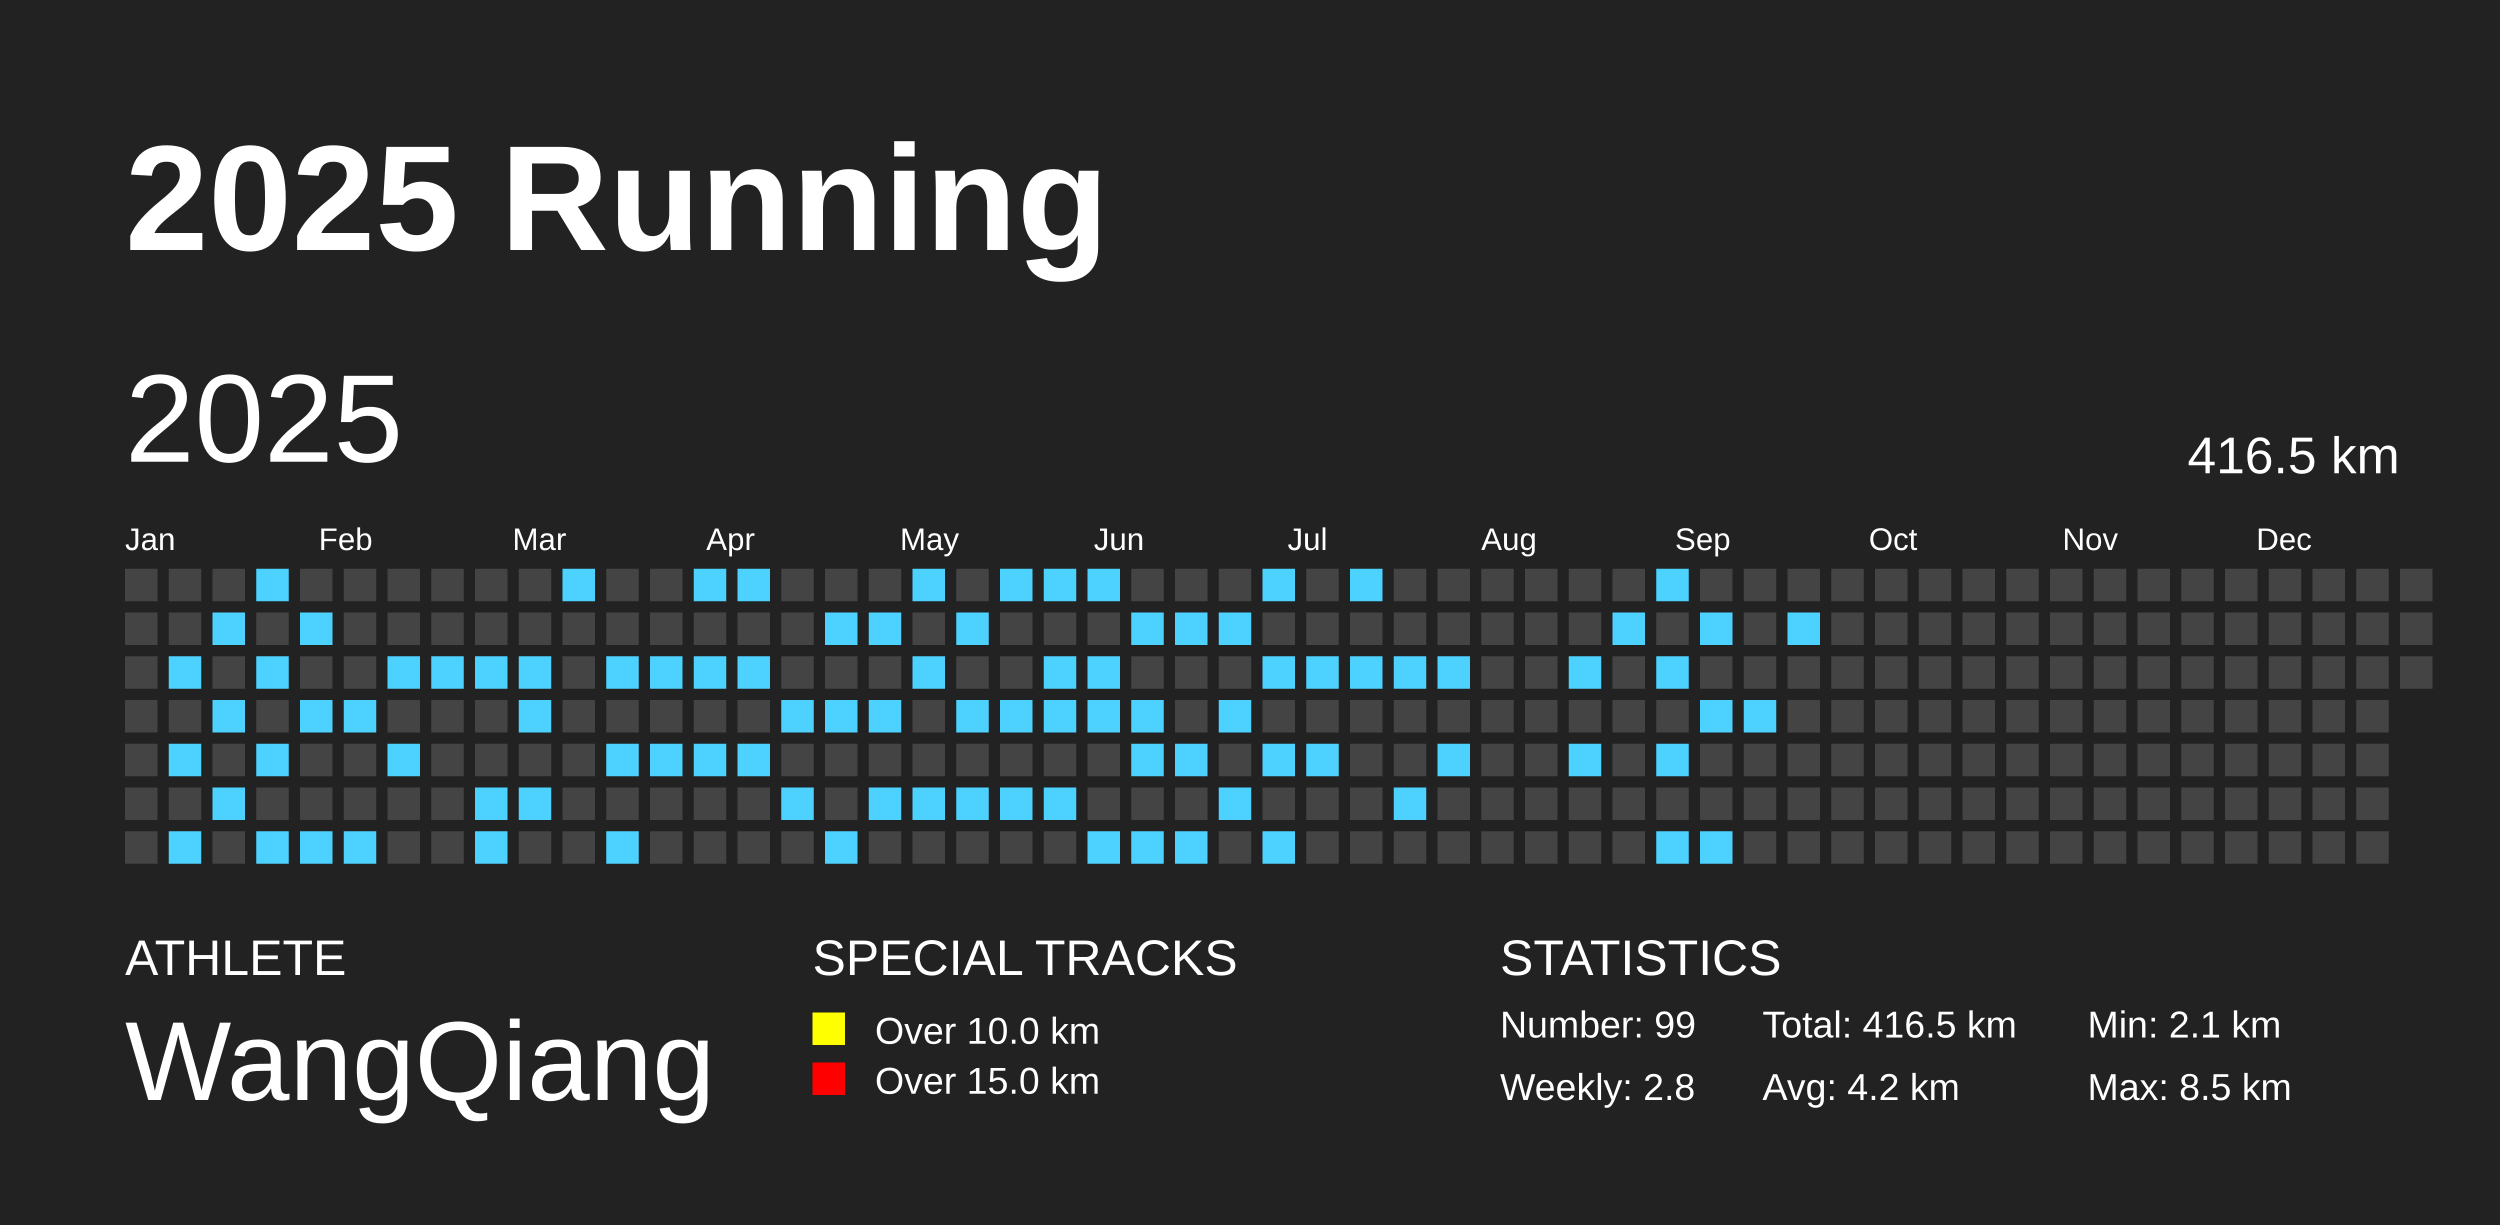
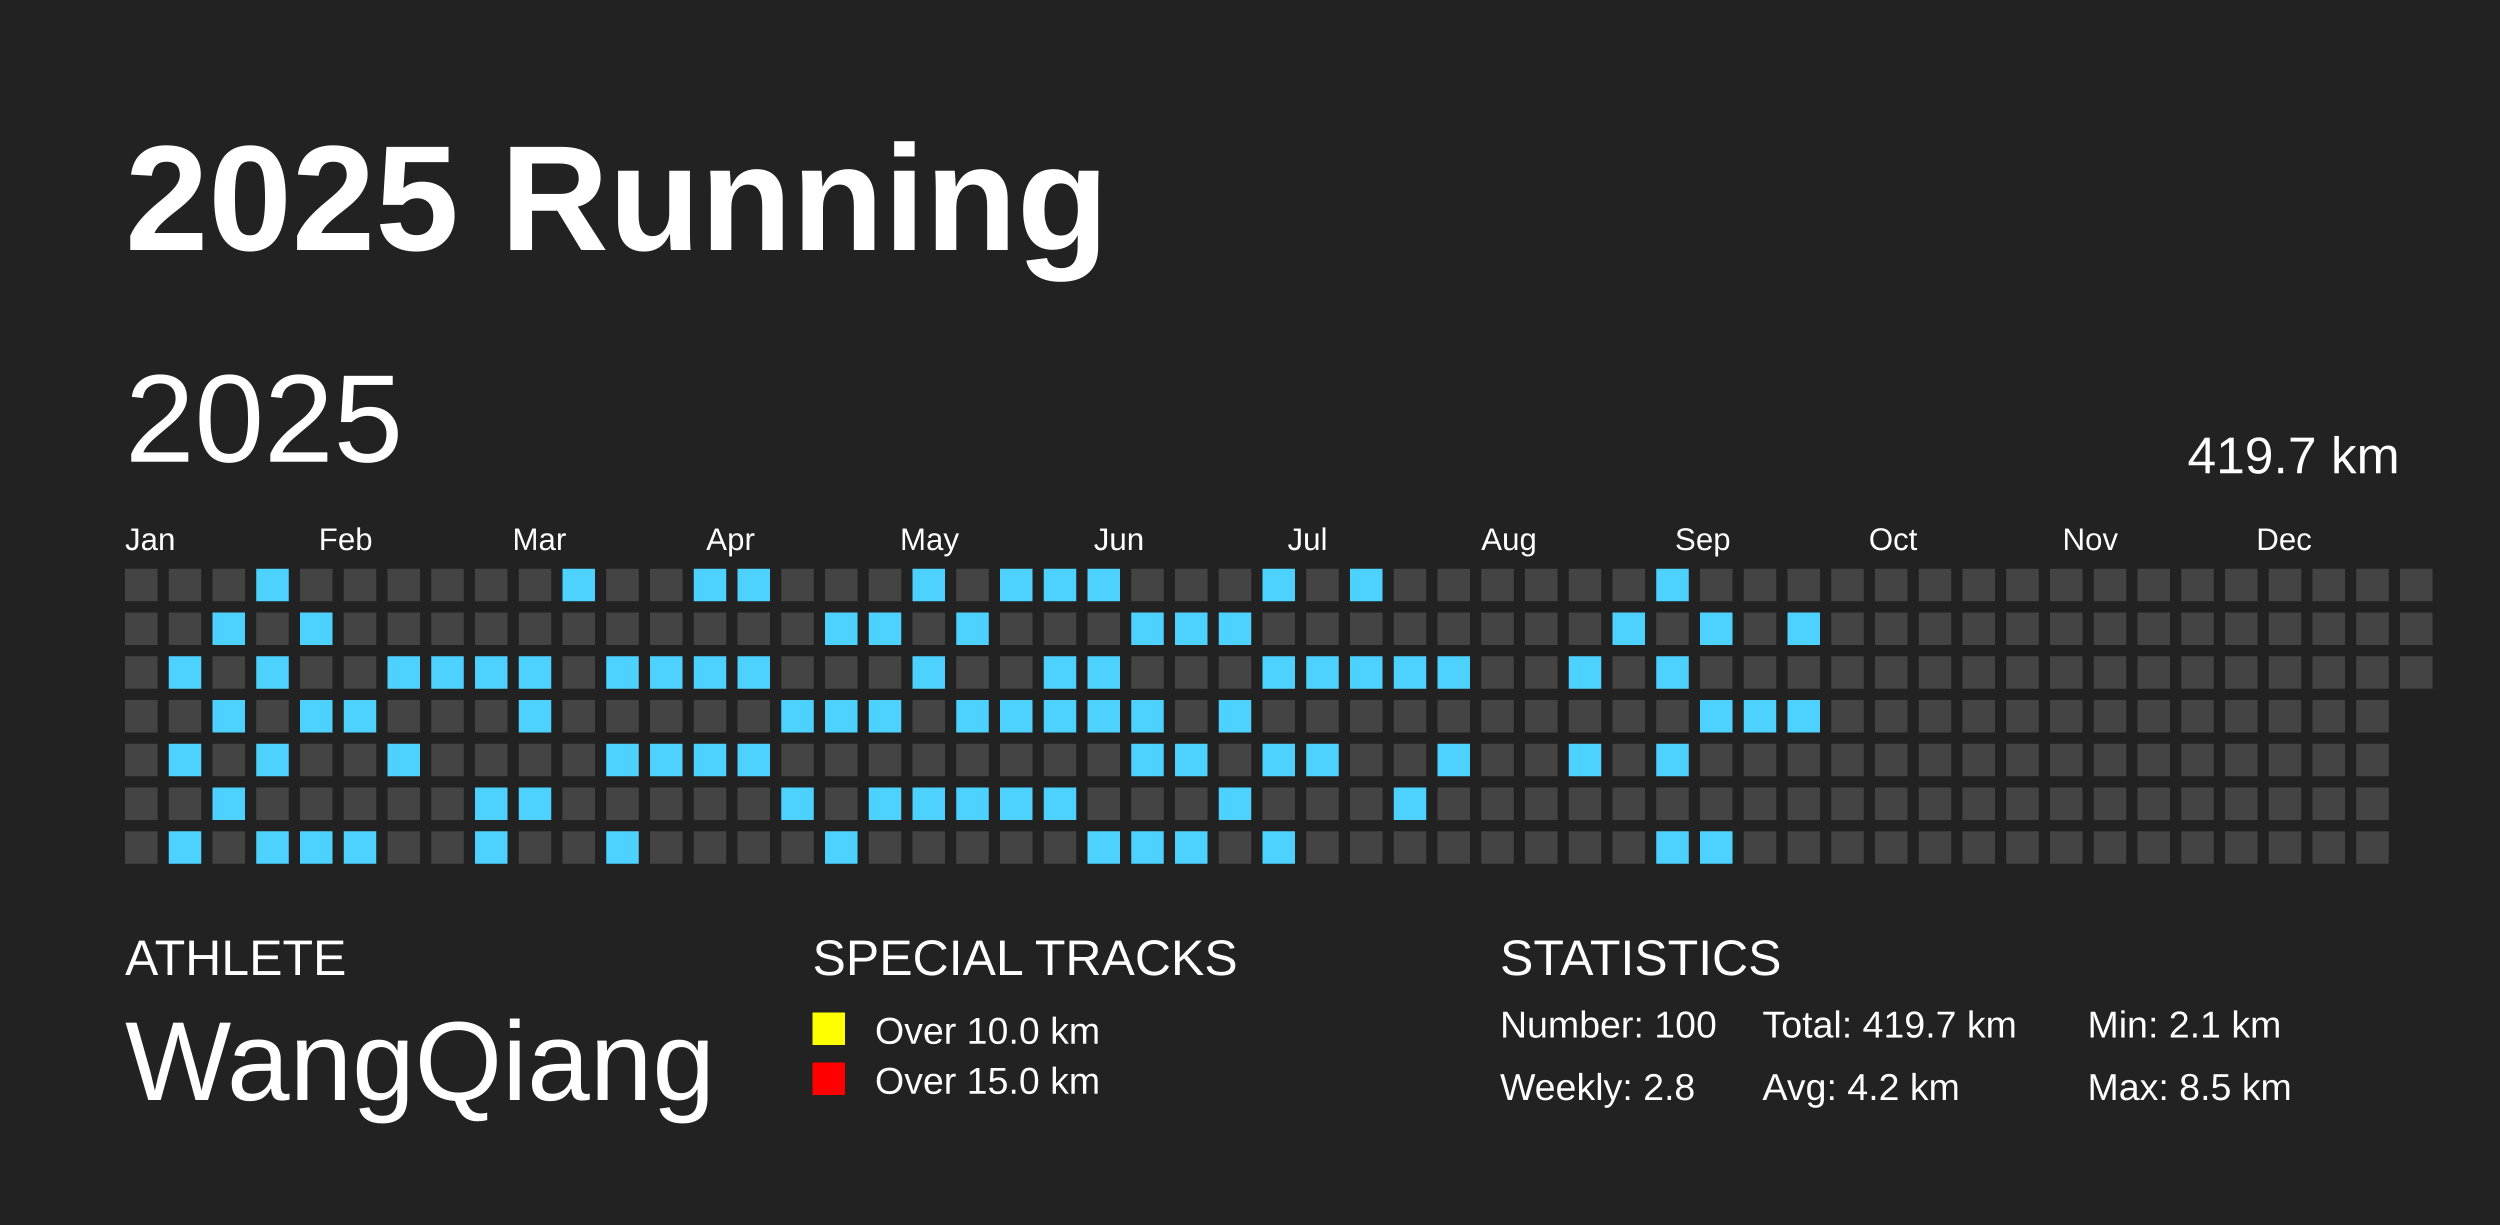
<svg xmlns="http://www.w3.org/2000/svg" baseProfile="full" height="98mm" version="1.1" viewBox="0,0,200,98" width="200mm">
  <defs />
  <rect fill="#222222" height="98" width="200" x="0" y="0" />
  <text fill="#FFFFFF" style="font-size:12px; font-family:Arial; font-weight:bold;" x="10" y="20">2025 Running</text>
  <text fill="#FFFFFF" style="font-size:4px; font-family:Arial" x="10" y="78">ATHLETE</text>
  <text fill="#FFFFFF" style="font-size:9px; font-family:Arial" x="10" y="88">WangQiang</text>
  <text fill="#FFFFFF" style="font-size:4px; font-family:Arial" x="65" y="78">SPECIAL TRACKS</text>
  <rect fill="yellow" height="2.6" width="2.6" x="65" y="81" />
  <text fill="#FFFFFF" style="font-size:3px; font-family:Arial" x="70" y="83.5">Over 10.0 km</text>
  <rect fill="red" height="2.6" width="2.6" x="65" y="85" />
  <text fill="#FFFFFF" style="font-size:3px; font-family:Arial" x="70" y="87.5">Over 15.0 km</text>
  <text fill="#FFFFFF" style="font-size:4px; font-family:Arial" x="120" y="78">STATISTICS</text>
-   <text fill="#FFFFFF" style="font-size:3px; font-family:Arial" x="120" y="83">Number: 99</text>
+   <text fill="#FFFFFF" style="font-size:3px; font-family:Arial" x="120" y="83">Number: 100</text>
  <text fill="#FFFFFF" style="font-size:3px; font-family:Arial" x="120" y="88">Weekly: 2.8</text>
-   <text fill="#FFFFFF" style="font-size:3px; font-family:Arial" x="141" y="83">Total: 416.5 km</text>
+   <text fill="#FFFFFF" style="font-size:3px; font-family:Arial" x="141" y="83">Total: 419.7 km</text>
  <text fill="#FFFFFF" style="font-size:3px; font-family:Arial" x="141" y="88">Avg: 4.2 km</text>
  <text fill="#FFFFFF" style="font-size:3px; font-family:Arial" x="167" y="83">Min: 2.1 km</text>
  <text fill="#FFFFFF" style="font-size:3px; font-family:Arial" x="167" y="88">Max: 8.5 km</text>
  <text dominant-baseline="hanging" fill="#FFFFFF" style="font-size:10.0px; font-family:Arial;" x="10" y="30">2025</text>
-   <text dominant-baseline="hanging" fill="#FFFFFF" style="font-size:4.125px; font-family:Arial;" x="175" y="35">416.5 km</text>
+   <text dominant-baseline="hanging" fill="#FFFFFF" style="font-size:4.125px; font-family:Arial;" x="175" y="35">419.7 km</text>
  <text fill="#FFFFFF" style="font-size:2.5px; font-family:Arial" x="10.0" y="44">Jan</text>
  <text fill="#FFFFFF" style="font-size:2.5px; font-family:Arial" x="25.5" y="44">Feb</text>
  <text fill="#FFFFFF" style="font-size:2.5px; font-family:Arial" x="41.0" y="44">Mar</text>
  <text fill="#FFFFFF" style="font-size:2.5px; font-family:Arial" x="56.5" y="44">Apr</text>
  <text fill="#FFFFFF" style="font-size:2.5px; font-family:Arial" x="72.0" y="44">May</text>
  <text fill="#FFFFFF" style="font-size:2.5px; font-family:Arial" x="87.5" y="44">Jun</text>
  <text fill="#FFFFFF" style="font-size:2.5px; font-family:Arial" x="103.0" y="44">Jul</text>
  <text fill="#FFFFFF" style="font-size:2.5px; font-family:Arial" x="118.5" y="44">Aug</text>
  <text fill="#FFFFFF" style="font-size:2.5px; font-family:Arial" x="134.0" y="44">Sep</text>
  <text fill="#FFFFFF" style="font-size:2.5px; font-family:Arial" x="149.5" y="44">Oct</text>
  <text fill="#FFFFFF" style="font-size:2.5px; font-family:Arial" x="165.0" y="44">Nov</text>
  <text fill="#FFFFFF" style="font-size:2.5px; font-family:Arial" x="180.5" y="44">Dec</text>
  <rect fill="#444444" height="2.6" width="2.6" x="10.0" y="45.5" />
  <rect fill="#444444" height="2.6" width="2.6" x="10.0" y="49.0" />
  <rect fill="#444444" height="2.6" width="2.6" x="10.0" y="52.5" />
  <rect fill="#444444" height="2.6" width="2.6" x="10.0" y="56.0" />
  <rect fill="#444444" height="2.6" width="2.6" x="10.0" y="59.5" />
  <rect fill="#444444" height="2.6" width="2.6" x="10.0" y="63.0" />
  <rect fill="#444444" height="2.6" width="2.6" x="10.0" y="66.5" />
  <rect fill="#444444" height="2.6" width="2.6" x="13.5" y="45.5" />
  <rect fill="#444444" height="2.6" width="2.6" x="13.5" y="49.0" />
  <rect fill="#4DD2FF" height="2.6" width="2.6" x="13.5" y="52.5" />
  <rect fill="#444444" height="2.6" width="2.6" x="13.5" y="56.0" />
  <rect fill="#4DD2FF" height="2.6" width="2.6" x="13.5" y="59.5" />
  <rect fill="#444444" height="2.6" width="2.6" x="13.5" y="63.0" />
  <rect fill="#4DD2FF" height="2.6" width="2.6" x="13.5" y="66.5" />
  <rect fill="#444444" height="2.6" width="2.6" x="17.0" y="45.5" />
  <rect fill="#4DD2FF" height="2.6" width="2.6" x="17.0" y="49.0" />
  <rect fill="#444444" height="2.6" width="2.6" x="17.0" y="52.5" />
  <rect fill="#4DD2FF" height="2.6" width="2.6" x="17.0" y="56.0" />
  <rect fill="#444444" height="2.6" width="2.6" x="17.0" y="59.5" />
  <rect fill="#4DD2FF" height="2.6" width="2.6" x="17.0" y="63.0" />
  <rect fill="#444444" height="2.6" width="2.6" x="17.0" y="66.5" />
  <rect fill="#4DD2FF" height="2.6" width="2.6" x="20.5" y="45.5" />
  <rect fill="#444444" height="2.6" width="2.6" x="20.5" y="49.0" />
  <rect fill="#4DD2FF" height="2.6" width="2.6" x="20.5" y="52.5" />
  <rect fill="#444444" height="2.6" width="2.6" x="20.5" y="56.0" />
  <rect fill="#4DD2FF" height="2.6" width="2.6" x="20.5" y="59.5" />
  <rect fill="#444444" height="2.6" width="2.6" x="20.5" y="63.0" />
  <rect fill="#4DD2FF" height="2.6" width="2.6" x="20.5" y="66.5" />
  <rect fill="#444444" height="2.6" width="2.6" x="24.0" y="45.5" />
  <rect fill="#4DD2FF" height="2.6" width="2.6" x="24.0" y="49.0" />
  <rect fill="#444444" height="2.6" width="2.6" x="24.0" y="52.5" />
  <rect fill="#4DD2FF" height="2.6" width="2.6" x="24.0" y="56.0" />
  <rect fill="#444444" height="2.6" width="2.6" x="24.0" y="59.5" />
  <rect fill="#444444" height="2.6" width="2.6" x="24.0" y="63.0" />
  <rect fill="#4DD2FF" height="2.6" width="2.6" x="24.0" y="66.5" />
  <rect fill="#444444" height="2.6" width="2.6" x="27.5" y="45.5" />
  <rect fill="#444444" height="2.6" width="2.6" x="27.5" y="49.0" />
  <rect fill="#444444" height="2.6" width="2.6" x="27.5" y="52.5" />
  <rect fill="#4DD2FF" height="2.6" width="2.6" x="27.5" y="56.0" />
  <rect fill="#444444" height="2.6" width="2.6" x="27.5" y="59.5" />
  <rect fill="#444444" height="2.6" width="2.6" x="27.5" y="63.0" />
  <rect fill="#4DD2FF" height="2.6" width="2.6" x="27.5" y="66.5" />
  <rect fill="#444444" height="2.6" width="2.6" x="31.0" y="45.5" />
  <rect fill="#444444" height="2.6" width="2.6" x="31.0" y="49.0" />
  <rect fill="#4DD2FF" height="2.6" width="2.6" x="31.0" y="52.5" />
  <rect fill="#444444" height="2.6" width="2.6" x="31.0" y="56.0" />
  <rect fill="#4DD2FF" height="2.6" width="2.6" x="31.0" y="59.5" />
  <rect fill="#444444" height="2.6" width="2.6" x="31.0" y="63.0" />
  <rect fill="#444444" height="2.6" width="2.6" x="31.0" y="66.5" />
  <rect fill="#444444" height="2.6" width="2.6" x="34.5" y="45.5" />
  <rect fill="#444444" height="2.6" width="2.6" x="34.5" y="49.0" />
  <rect fill="#4DD2FF" height="2.6" width="2.6" x="34.5" y="52.5" />
  <rect fill="#444444" height="2.6" width="2.6" x="34.5" y="56.0" />
  <rect fill="#444444" height="2.6" width="2.6" x="34.5" y="59.5" />
  <rect fill="#444444" height="2.6" width="2.6" x="34.5" y="63.0" />
  <rect fill="#444444" height="2.6" width="2.6" x="34.5" y="66.5" />
  <rect fill="#444444" height="2.6" width="2.6" x="38.0" y="45.5" />
  <rect fill="#444444" height="2.6" width="2.6" x="38.0" y="49.0" />
  <rect fill="#4DD2FF" height="2.6" width="2.6" x="38.0" y="52.5" />
  <rect fill="#444444" height="2.6" width="2.6" x="38.0" y="56.0" />
  <rect fill="#444444" height="2.6" width="2.6" x="38.0" y="59.5" />
  <rect fill="#4DD2FF" height="2.6" width="2.6" x="38.0" y="63.0" />
  <rect fill="#4DD2FF" height="2.6" width="2.6" x="38.0" y="66.5" />
  <rect fill="#444444" height="2.6" width="2.6" x="41.5" y="45.5" />
  <rect fill="#444444" height="2.6" width="2.6" x="41.5" y="49.0" />
  <rect fill="#4DD2FF" height="2.6" width="2.6" x="41.5" y="52.5" />
  <rect fill="#4DD2FF" height="2.6" width="2.6" x="41.5" y="56.0" />
  <rect fill="#444444" height="2.6" width="2.6" x="41.5" y="59.5" />
  <rect fill="#4DD2FF" height="2.6" width="2.6" x="41.5" y="63.0" />
  <rect fill="#444444" height="2.6" width="2.6" x="41.5" y="66.5" />
  <rect fill="#4DD2FF" height="2.6" width="2.6" x="45.0" y="45.5" />
  <rect fill="#444444" height="2.6" width="2.6" x="45.0" y="49.0" />
  <rect fill="#444444" height="2.6" width="2.6" x="45.0" y="52.5" />
  <rect fill="#444444" height="2.6" width="2.6" x="45.0" y="56.0" />
  <rect fill="#444444" height="2.6" width="2.6" x="45.0" y="59.5" />
  <rect fill="#444444" height="2.6" width="2.6" x="45.0" y="63.0" />
  <rect fill="#444444" height="2.6" width="2.6" x="45.0" y="66.5" />
  <rect fill="#444444" height="2.6" width="2.6" x="48.5" y="45.5" />
  <rect fill="#444444" height="2.6" width="2.6" x="48.5" y="49.0" />
  <rect fill="#4DD2FF" height="2.6" width="2.6" x="48.5" y="52.5" />
  <rect fill="#444444" height="2.6" width="2.6" x="48.5" y="56.0" />
  <rect fill="#4DD2FF" height="2.6" width="2.6" x="48.5" y="59.5" />
  <rect fill="#444444" height="2.6" width="2.6" x="48.5" y="63.0" />
  <rect fill="#4DD2FF" height="2.6" width="2.6" x="48.5" y="66.5" />
  <rect fill="#444444" height="2.6" width="2.6" x="52.0" y="45.5" />
  <rect fill="#444444" height="2.6" width="2.6" x="52.0" y="49.0" />
  <rect fill="#4DD2FF" height="2.6" width="2.6" x="52.0" y="52.5" />
  <rect fill="#444444" height="2.6" width="2.6" x="52.0" y="56.0" />
  <rect fill="#4DD2FF" height="2.6" width="2.6" x="52.0" y="59.5" />
  <rect fill="#444444" height="2.6" width="2.6" x="52.0" y="63.0" />
  <rect fill="#444444" height="2.6" width="2.6" x="52.0" y="66.5" />
  <rect fill="#4DD2FF" height="2.6" width="2.6" x="55.5" y="45.5" />
  <rect fill="#444444" height="2.6" width="2.6" x="55.5" y="49.0" />
  <rect fill="#4DD2FF" height="2.6" width="2.6" x="55.5" y="52.5" />
  <rect fill="#444444" height="2.6" width="2.6" x="55.5" y="56.0" />
  <rect fill="#4DD2FF" height="2.6" width="2.6" x="55.5" y="59.5" />
  <rect fill="#444444" height="2.6" width="2.6" x="55.5" y="63.0" />
  <rect fill="#444444" height="2.6" width="2.6" x="55.5" y="66.5" />
  <rect fill="#4DD2FF" height="2.6" width="2.6" x="59.0" y="45.5" />
  <rect fill="#444444" height="2.6" width="2.6" x="59.0" y="49.0" />
  <rect fill="#4DD2FF" height="2.6" width="2.6" x="59.0" y="52.5" />
  <rect fill="#444444" height="2.6" width="2.6" x="59.0" y="56.0" />
  <rect fill="#4DD2FF" height="2.6" width="2.6" x="59.0" y="59.5" />
  <rect fill="#444444" height="2.6" width="2.6" x="59.0" y="63.0" />
  <rect fill="#444444" height="2.6" width="2.6" x="59.0" y="66.5" />
  <rect fill="#444444" height="2.6" width="2.6" x="62.5" y="45.5" />
  <rect fill="#444444" height="2.6" width="2.6" x="62.5" y="49.0" />
  <rect fill="#444444" height="2.6" width="2.6" x="62.5" y="52.5" />
  <rect fill="#4DD2FF" height="2.6" width="2.6" x="62.5" y="56.0" />
  <rect fill="#444444" height="2.6" width="2.6" x="62.5" y="59.5" />
  <rect fill="#4DD2FF" height="2.6" width="2.6" x="62.5" y="63.0" />
  <rect fill="#444444" height="2.6" width="2.6" x="62.5" y="66.5" />
  <rect fill="#444444" height="2.6" width="2.6" x="66.0" y="45.5" />
  <rect fill="#4DD2FF" height="2.6" width="2.6" x="66.0" y="49.0" />
  <rect fill="#444444" height="2.6" width="2.6" x="66.0" y="52.5" />
  <rect fill="#4DD2FF" height="2.6" width="2.6" x="66.0" y="56.0" />
  <rect fill="#444444" height="2.6" width="2.6" x="66.0" y="59.5" />
  <rect fill="#444444" height="2.6" width="2.6" x="66.0" y="63.0" />
  <rect fill="#4DD2FF" height="2.6" width="2.6" x="66.0" y="66.5" />
  <rect fill="#444444" height="2.6" width="2.6" x="69.5" y="45.5" />
  <rect fill="#4DD2FF" height="2.6" width="2.6" x="69.5" y="49.0" />
  <rect fill="#444444" height="2.6" width="2.6" x="69.5" y="52.5" />
  <rect fill="#4DD2FF" height="2.6" width="2.6" x="69.5" y="56.0" />
  <rect fill="#444444" height="2.6" width="2.6" x="69.5" y="59.5" />
  <rect fill="#4DD2FF" height="2.6" width="2.6" x="69.5" y="63.0" />
  <rect fill="#444444" height="2.6" width="2.6" x="69.5" y="66.5" />
  <rect fill="#4DD2FF" height="2.6" width="2.6" x="73.0" y="45.5" />
  <rect fill="#444444" height="2.6" width="2.6" x="73.0" y="49.0" />
  <rect fill="#4DD2FF" height="2.6" width="2.6" x="73.0" y="52.5" />
  <rect fill="#444444" height="2.6" width="2.6" x="73.0" y="56.0" />
  <rect fill="#444444" height="2.6" width="2.6" x="73.0" y="59.5" />
  <rect fill="#4DD2FF" height="2.6" width="2.6" x="73.0" y="63.0" />
  <rect fill="#444444" height="2.6" width="2.6" x="73.0" y="66.5" />
  <rect fill="#444444" height="2.6" width="2.6" x="76.5" y="45.5" />
  <rect fill="#4DD2FF" height="2.6" width="2.6" x="76.5" y="49.0" />
  <rect fill="#444444" height="2.6" width="2.6" x="76.5" y="52.5" />
  <rect fill="#4DD2FF" height="2.6" width="2.6" x="76.5" y="56.0" />
  <rect fill="#444444" height="2.6" width="2.6" x="76.5" y="59.5" />
  <rect fill="#4DD2FF" height="2.6" width="2.6" x="76.5" y="63.0" />
  <rect fill="#444444" height="2.6" width="2.6" x="76.5" y="66.5" />
  <rect fill="#4DD2FF" height="2.6" width="2.6" x="80.0" y="45.5" />
  <rect fill="#444444" height="2.6" width="2.6" x="80.0" y="49.0" />
  <rect fill="#444444" height="2.6" width="2.6" x="80.0" y="52.5" />
  <rect fill="#4DD2FF" height="2.6" width="2.6" x="80.0" y="56.0" />
  <rect fill="#444444" height="2.6" width="2.6" x="80.0" y="59.5" />
  <rect fill="#4DD2FF" height="2.6" width="2.6" x="80.0" y="63.0" />
  <rect fill="#444444" height="2.6" width="2.6" x="80.0" y="66.5" />
  <rect fill="#4DD2FF" height="2.6" width="2.6" x="83.5" y="45.5" />
  <rect fill="#444444" height="2.6" width="2.6" x="83.5" y="49.0" />
  <rect fill="#4DD2FF" height="2.6" width="2.6" x="83.5" y="52.5" />
  <rect fill="#4DD2FF" height="2.6" width="2.6" x="83.5" y="56.0" />
  <rect fill="#444444" height="2.6" width="2.6" x="83.5" y="59.5" />
  <rect fill="#4DD2FF" height="2.6" width="2.6" x="83.5" y="63.0" />
  <rect fill="#444444" height="2.6" width="2.6" x="83.5" y="66.5" />
  <rect fill="#4DD2FF" height="2.6" width="2.6" x="87.0" y="45.5" />
  <rect fill="#444444" height="2.6" width="2.6" x="87.0" y="49.0" />
  <rect fill="#4DD2FF" height="2.6" width="2.6" x="87.0" y="52.5" />
  <rect fill="#4DD2FF" height="2.6" width="2.6" x="87.0" y="56.0" />
  <rect fill="#444444" height="2.6" width="2.6" x="87.0" y="59.5" />
  <rect fill="#444444" height="2.6" width="2.6" x="87.0" y="63.0" />
  <rect fill="#4DD2FF" height="2.6" width="2.6" x="87.0" y="66.5" />
  <rect fill="#444444" height="2.6" width="2.6" x="90.5" y="45.5" />
  <rect fill="#4DD2FF" height="2.6" width="2.6" x="90.5" y="49.0" />
  <rect fill="#444444" height="2.6" width="2.6" x="90.5" y="52.5" />
  <rect fill="#4DD2FF" height="2.6" width="2.6" x="90.5" y="56.0" />
  <rect fill="#4DD2FF" height="2.6" width="2.6" x="90.5" y="59.5" />
  <rect fill="#444444" height="2.6" width="2.6" x="90.5" y="63.0" />
  <rect fill="#4DD2FF" height="2.6" width="2.6" x="90.5" y="66.5" />
  <rect fill="#444444" height="2.6" width="2.6" x="94.0" y="45.5" />
  <rect fill="#4DD2FF" height="2.6" width="2.6" x="94.0" y="49.0" />
  <rect fill="#444444" height="2.6" width="2.6" x="94.0" y="52.5" />
  <rect fill="#444444" height="2.6" width="2.6" x="94.0" y="56.0" />
  <rect fill="#4DD2FF" height="2.6" width="2.6" x="94.0" y="59.5" />
  <rect fill="#444444" height="2.6" width="2.6" x="94.0" y="63.0" />
  <rect fill="#4DD2FF" height="2.6" width="2.6" x="94.0" y="66.5" />
  <rect fill="#444444" height="2.6" width="2.6" x="97.5" y="45.5" />
  <rect fill="#4DD2FF" height="2.6" width="2.6" x="97.5" y="49.0" />
  <rect fill="#444444" height="2.6" width="2.6" x="97.5" y="52.5" />
  <rect fill="#4DD2FF" height="2.6" width="2.6" x="97.5" y="56.0" />
  <rect fill="#444444" height="2.6" width="2.6" x="97.5" y="59.5" />
  <rect fill="#4DD2FF" height="2.6" width="2.6" x="97.5" y="63.0" />
  <rect fill="#444444" height="2.6" width="2.6" x="97.5" y="66.5" />
  <rect fill="#4DD2FF" height="2.6" width="2.6" x="101.0" y="45.5" />
  <rect fill="#444444" height="2.6" width="2.6" x="101.0" y="49.0" />
  <rect fill="#4DD2FF" height="2.6" width="2.6" x="101.0" y="52.5" />
  <rect fill="#444444" height="2.6" width="2.6" x="101.0" y="56.0" />
  <rect fill="#4DD2FF" height="2.6" width="2.6" x="101.0" y="59.5" />
  <rect fill="#444444" height="2.6" width="2.6" x="101.0" y="63.0" />
  <rect fill="#4DD2FF" height="2.6" width="2.6" x="101.0" y="66.5" />
  <rect fill="#444444" height="2.6" width="2.6" x="104.5" y="45.5" />
  <rect fill="#444444" height="2.6" width="2.6" x="104.5" y="49.0" />
  <rect fill="#4DD2FF" height="2.6" width="2.6" x="104.5" y="52.5" />
  <rect fill="#444444" height="2.6" width="2.6" x="104.5" y="56.0" />
  <rect fill="#4DD2FF" height="2.6" width="2.6" x="104.5" y="59.5" />
  <rect fill="#444444" height="2.6" width="2.6" x="104.5" y="63.0" />
  <rect fill="#444444" height="2.6" width="2.6" x="104.5" y="66.5" />
  <rect fill="#4DD2FF" height="2.6" width="2.6" x="108.0" y="45.5" />
  <rect fill="#444444" height="2.6" width="2.6" x="108.0" y="49.0" />
  <rect fill="#4DD2FF" height="2.6" width="2.6" x="108.0" y="52.5" />
  <rect fill="#444444" height="2.6" width="2.6" x="108.0" y="56.0" />
  <rect fill="#444444" height="2.6" width="2.6" x="108.0" y="59.5" />
  <rect fill="#444444" height="2.6" width="2.6" x="108.0" y="63.0" />
  <rect fill="#444444" height="2.6" width="2.6" x="108.0" y="66.5" />
  <rect fill="#444444" height="2.6" width="2.6" x="111.5" y="45.5" />
  <rect fill="#444444" height="2.6" width="2.6" x="111.5" y="49.0" />
  <rect fill="#4DD2FF" height="2.6" width="2.6" x="111.5" y="52.5" />
  <rect fill="#444444" height="2.6" width="2.6" x="111.5" y="56.0" />
  <rect fill="#444444" height="2.6" width="2.6" x="111.5" y="59.5" />
  <rect fill="#4DD2FF" height="2.6" width="2.6" x="111.5" y="63.0" />
  <rect fill="#444444" height="2.6" width="2.6" x="111.5" y="66.5" />
  <rect fill="#444444" height="2.6" width="2.6" x="115.0" y="45.5" />
  <rect fill="#444444" height="2.6" width="2.6" x="115.0" y="49.0" />
  <rect fill="#4DD2FF" height="2.6" width="2.6" x="115.0" y="52.5" />
  <rect fill="#444444" height="2.6" width="2.6" x="115.0" y="56.0" />
  <rect fill="#4DD2FF" height="2.6" width="2.6" x="115.0" y="59.5" />
  <rect fill="#444444" height="2.6" width="2.6" x="115.0" y="63.0" />
  <rect fill="#444444" height="2.6" width="2.6" x="115.0" y="66.5" />
  <rect fill="#444444" height="2.6" width="2.6" x="118.5" y="45.5" />
  <rect fill="#444444" height="2.6" width="2.6" x="118.5" y="49.0" />
  <rect fill="#444444" height="2.6" width="2.6" x="118.5" y="52.5" />
  <rect fill="#444444" height="2.6" width="2.6" x="118.5" y="56.0" />
  <rect fill="#444444" height="2.6" width="2.6" x="118.5" y="59.5" />
  <rect fill="#444444" height="2.6" width="2.6" x="118.5" y="63.0" />
  <rect fill="#444444" height="2.6" width="2.6" x="118.5" y="66.5" />
  <rect fill="#444444" height="2.6" width="2.6" x="122.0" y="45.5" />
  <rect fill="#444444" height="2.6" width="2.6" x="122.0" y="49.0" />
  <rect fill="#444444" height="2.6" width="2.6" x="122.0" y="52.5" />
  <rect fill="#444444" height="2.6" width="2.6" x="122.0" y="56.0" />
  <rect fill="#444444" height="2.6" width="2.6" x="122.0" y="59.5" />
  <rect fill="#444444" height="2.6" width="2.6" x="122.0" y="63.0" />
  <rect fill="#444444" height="2.6" width="2.6" x="122.0" y="66.5" />
  <rect fill="#444444" height="2.6" width="2.6" x="125.5" y="45.5" />
  <rect fill="#444444" height="2.6" width="2.6" x="125.5" y="49.0" />
  <rect fill="#4DD2FF" height="2.6" width="2.6" x="125.5" y="52.5" />
  <rect fill="#444444" height="2.6" width="2.6" x="125.5" y="56.0" />
  <rect fill="#4DD2FF" height="2.6" width="2.6" x="125.5" y="59.5" />
  <rect fill="#444444" height="2.6" width="2.6" x="125.5" y="63.0" />
  <rect fill="#444444" height="2.6" width="2.6" x="125.5" y="66.5" />
  <rect fill="#444444" height="2.6" width="2.6" x="129.0" y="45.5" />
  <rect fill="#4DD2FF" height="2.6" width="2.6" x="129.0" y="49.0" />
  <rect fill="#444444" height="2.6" width="2.6" x="129.0" y="52.5" />
  <rect fill="#444444" height="2.6" width="2.6" x="129.0" y="56.0" />
  <rect fill="#444444" height="2.6" width="2.6" x="129.0" y="59.5" />
  <rect fill="#444444" height="2.6" width="2.6" x="129.0" y="63.0" />
  <rect fill="#444444" height="2.6" width="2.6" x="129.0" y="66.5" />
  <rect fill="#4DD2FF" height="2.6" width="2.6" x="132.5" y="45.5" />
  <rect fill="#444444" height="2.6" width="2.6" x="132.5" y="49.0" />
  <rect fill="#4DD2FF" height="2.6" width="2.6" x="132.5" y="52.5" />
  <rect fill="#444444" height="2.6" width="2.6" x="132.5" y="56.0" />
  <rect fill="#4DD2FF" height="2.6" width="2.6" x="132.5" y="59.5" />
  <rect fill="#444444" height="2.6" width="2.6" x="132.5" y="63.0" />
  <rect fill="#4DD2FF" height="2.6" width="2.6" x="132.5" y="66.5" />
  <rect fill="#444444" height="2.6" width="2.6" x="136.0" y="45.5" />
  <rect fill="#4DD2FF" height="2.6" width="2.6" x="136.0" y="49.0" />
  <rect fill="#444444" height="2.6" width="2.6" x="136.0" y="52.5" />
  <rect fill="#4DD2FF" height="2.6" width="2.6" x="136.0" y="56.0" />
  <rect fill="#444444" height="2.6" width="2.6" x="136.0" y="59.5" />
  <rect fill="#444444" height="2.6" width="2.6" x="136.0" y="63.0" />
  <rect fill="#4DD2FF" height="2.6" width="2.6" x="136.0" y="66.5" />
  <rect fill="#444444" height="2.6" width="2.6" x="139.5" y="45.5" />
  <rect fill="#444444" height="2.6" width="2.6" x="139.5" y="49.0" />
  <rect fill="#444444" height="2.6" width="2.6" x="139.5" y="52.5" />
  <rect fill="#4DD2FF" height="2.6" width="2.6" x="139.5" y="56.0" />
  <rect fill="#444444" height="2.6" width="2.6" x="139.5" y="59.5" />
  <rect fill="#444444" height="2.6" width="2.6" x="139.5" y="63.0" />
  <rect fill="#444444" height="2.6" width="2.6" x="139.5" y="66.5" />
  <rect fill="#444444" height="2.6" width="2.6" x="143.0" y="45.5" />
  <rect fill="#4DD2FF" height="2.6" width="2.6" x="143.0" y="49.0" />
  <rect fill="#444444" height="2.6" width="2.6" x="143.0" y="52.5" />
-   <rect fill="#444444" height="2.6" width="2.6" x="143.0" y="56.0" />
+   <rect fill="#4DD2FF" height="2.6" width="2.6" x="143.0" y="56.0" />
  <rect fill="#444444" height="2.6" width="2.6" x="143.0" y="59.5" />
  <rect fill="#444444" height="2.6" width="2.6" x="143.0" y="63.0" />
  <rect fill="#444444" height="2.6" width="2.6" x="143.0" y="66.5" />
  <rect fill="#444444" height="2.6" width="2.6" x="146.5" y="45.5" />
  <rect fill="#444444" height="2.6" width="2.6" x="146.5" y="49.0" />
  <rect fill="#444444" height="2.6" width="2.6" x="146.5" y="52.5" />
  <rect fill="#444444" height="2.6" width="2.6" x="146.5" y="56.0" />
  <rect fill="#444444" height="2.6" width="2.6" x="146.5" y="59.5" />
  <rect fill="#444444" height="2.6" width="2.6" x="146.5" y="63.0" />
  <rect fill="#444444" height="2.6" width="2.6" x="146.5" y="66.5" />
  <rect fill="#444444" height="2.6" width="2.6" x="150.0" y="45.5" />
  <rect fill="#444444" height="2.6" width="2.6" x="150.0" y="49.0" />
  <rect fill="#444444" height="2.6" width="2.6" x="150.0" y="52.5" />
  <rect fill="#444444" height="2.6" width="2.6" x="150.0" y="56.0" />
  <rect fill="#444444" height="2.6" width="2.6" x="150.0" y="59.5" />
  <rect fill="#444444" height="2.6" width="2.6" x="150.0" y="63.0" />
  <rect fill="#444444" height="2.6" width="2.6" x="150.0" y="66.5" />
  <rect fill="#444444" height="2.6" width="2.6" x="153.5" y="45.5" />
  <rect fill="#444444" height="2.6" width="2.6" x="153.5" y="49.0" />
  <rect fill="#444444" height="2.6" width="2.6" x="153.5" y="52.5" />
  <rect fill="#444444" height="2.6" width="2.6" x="153.5" y="56.0" />
  <rect fill="#444444" height="2.6" width="2.6" x="153.5" y="59.5" />
  <rect fill="#444444" height="2.6" width="2.6" x="153.5" y="63.0" />
  <rect fill="#444444" height="2.6" width="2.6" x="153.5" y="66.5" />
  <rect fill="#444444" height="2.6" width="2.6" x="157.0" y="45.5" />
  <rect fill="#444444" height="2.6" width="2.6" x="157.0" y="49.0" />
  <rect fill="#444444" height="2.6" width="2.6" x="157.0" y="52.5" />
  <rect fill="#444444" height="2.6" width="2.6" x="157.0" y="56.0" />
  <rect fill="#444444" height="2.6" width="2.6" x="157.0" y="59.5" />
  <rect fill="#444444" height="2.6" width="2.6" x="157.0" y="63.0" />
  <rect fill="#444444" height="2.6" width="2.6" x="157.0" y="66.5" />
  <rect fill="#444444" height="2.6" width="2.6" x="160.5" y="45.5" />
  <rect fill="#444444" height="2.6" width="2.6" x="160.5" y="49.0" />
  <rect fill="#444444" height="2.6" width="2.6" x="160.5" y="52.5" />
  <rect fill="#444444" height="2.6" width="2.6" x="160.5" y="56.0" />
  <rect fill="#444444" height="2.6" width="2.6" x="160.5" y="59.5" />
  <rect fill="#444444" height="2.6" width="2.6" x="160.5" y="63.0" />
  <rect fill="#444444" height="2.6" width="2.6" x="160.5" y="66.5" />
  <rect fill="#444444" height="2.6" width="2.6" x="164.0" y="45.5" />
  <rect fill="#444444" height="2.6" width="2.6" x="164.0" y="49.0" />
  <rect fill="#444444" height="2.6" width="2.6" x="164.0" y="52.5" />
  <rect fill="#444444" height="2.6" width="2.6" x="164.0" y="56.0" />
  <rect fill="#444444" height="2.6" width="2.6" x="164.0" y="59.5" />
  <rect fill="#444444" height="2.6" width="2.6" x="164.0" y="63.0" />
  <rect fill="#444444" height="2.6" width="2.6" x="164.0" y="66.5" />
  <rect fill="#444444" height="2.6" width="2.6" x="167.5" y="45.5" />
  <rect fill="#444444" height="2.6" width="2.6" x="167.5" y="49.0" />
  <rect fill="#444444" height="2.6" width="2.6" x="167.5" y="52.5" />
  <rect fill="#444444" height="2.6" width="2.6" x="167.5" y="56.0" />
  <rect fill="#444444" height="2.6" width="2.6" x="167.5" y="59.5" />
  <rect fill="#444444" height="2.6" width="2.6" x="167.5" y="63.0" />
  <rect fill="#444444" height="2.6" width="2.6" x="167.5" y="66.5" />
  <rect fill="#444444" height="2.6" width="2.6" x="171.0" y="45.5" />
  <rect fill="#444444" height="2.6" width="2.6" x="171.0" y="49.0" />
  <rect fill="#444444" height="2.6" width="2.6" x="171.0" y="52.5" />
  <rect fill="#444444" height="2.6" width="2.6" x="171.0" y="56.0" />
  <rect fill="#444444" height="2.6" width="2.6" x="171.0" y="59.5" />
  <rect fill="#444444" height="2.6" width="2.6" x="171.0" y="63.0" />
  <rect fill="#444444" height="2.6" width="2.6" x="171.0" y="66.5" />
  <rect fill="#444444" height="2.6" width="2.6" x="174.5" y="45.5" />
  <rect fill="#444444" height="2.6" width="2.6" x="174.5" y="49.0" />
  <rect fill="#444444" height="2.6" width="2.6" x="174.5" y="52.5" />
  <rect fill="#444444" height="2.6" width="2.6" x="174.5" y="56.0" />
  <rect fill="#444444" height="2.6" width="2.6" x="174.5" y="59.5" />
  <rect fill="#444444" height="2.6" width="2.6" x="174.5" y="63.0" />
  <rect fill="#444444" height="2.6" width="2.6" x="174.5" y="66.5" />
  <rect fill="#444444" height="2.6" width="2.6" x="178.0" y="45.5" />
  <rect fill="#444444" height="2.6" width="2.6" x="178.0" y="49.0" />
  <rect fill="#444444" height="2.6" width="2.6" x="178.0" y="52.5" />
  <rect fill="#444444" height="2.6" width="2.6" x="178.0" y="56.0" />
  <rect fill="#444444" height="2.6" width="2.6" x="178.0" y="59.5" />
  <rect fill="#444444" height="2.6" width="2.6" x="178.0" y="63.0" />
  <rect fill="#444444" height="2.6" width="2.6" x="178.0" y="66.5" />
  <rect fill="#444444" height="2.6" width="2.6" x="181.5" y="45.5" />
  <rect fill="#444444" height="2.6" width="2.6" x="181.5" y="49.0" />
  <rect fill="#444444" height="2.6" width="2.6" x="181.5" y="52.5" />
  <rect fill="#444444" height="2.6" width="2.6" x="181.5" y="56.0" />
  <rect fill="#444444" height="2.6" width="2.6" x="181.5" y="59.5" />
  <rect fill="#444444" height="2.6" width="2.6" x="181.5" y="63.0" />
  <rect fill="#444444" height="2.6" width="2.6" x="181.5" y="66.5" />
  <rect fill="#444444" height="2.6" width="2.6" x="185.0" y="45.5" />
  <rect fill="#444444" height="2.6" width="2.6" x="185.0" y="49.0" />
  <rect fill="#444444" height="2.6" width="2.6" x="185.0" y="52.5" />
  <rect fill="#444444" height="2.6" width="2.6" x="185.0" y="56.0" />
  <rect fill="#444444" height="2.6" width="2.6" x="185.0" y="59.5" />
  <rect fill="#444444" height="2.6" width="2.6" x="185.0" y="63.0" />
  <rect fill="#444444" height="2.6" width="2.6" x="185.0" y="66.5" />
  <rect fill="#444444" height="2.6" width="2.6" x="188.5" y="45.5" />
  <rect fill="#444444" height="2.6" width="2.6" x="188.5" y="49.0" />
  <rect fill="#444444" height="2.6" width="2.6" x="188.5" y="52.5" />
  <rect fill="#444444" height="2.6" width="2.6" x="188.5" y="56.0" />
  <rect fill="#444444" height="2.6" width="2.6" x="188.5" y="59.5" />
  <rect fill="#444444" height="2.6" width="2.6" x="188.5" y="63.0" />
  <rect fill="#444444" height="2.6" width="2.6" x="188.5" y="66.5" />
  <rect fill="#444444" height="2.6" width="2.6" x="192.0" y="45.5" />
  <rect fill="#444444" height="2.6" width="2.6" x="192.0" y="49.0" />
  <rect fill="#444444" height="2.6" width="2.6" x="192.0" y="52.5" />
</svg>
